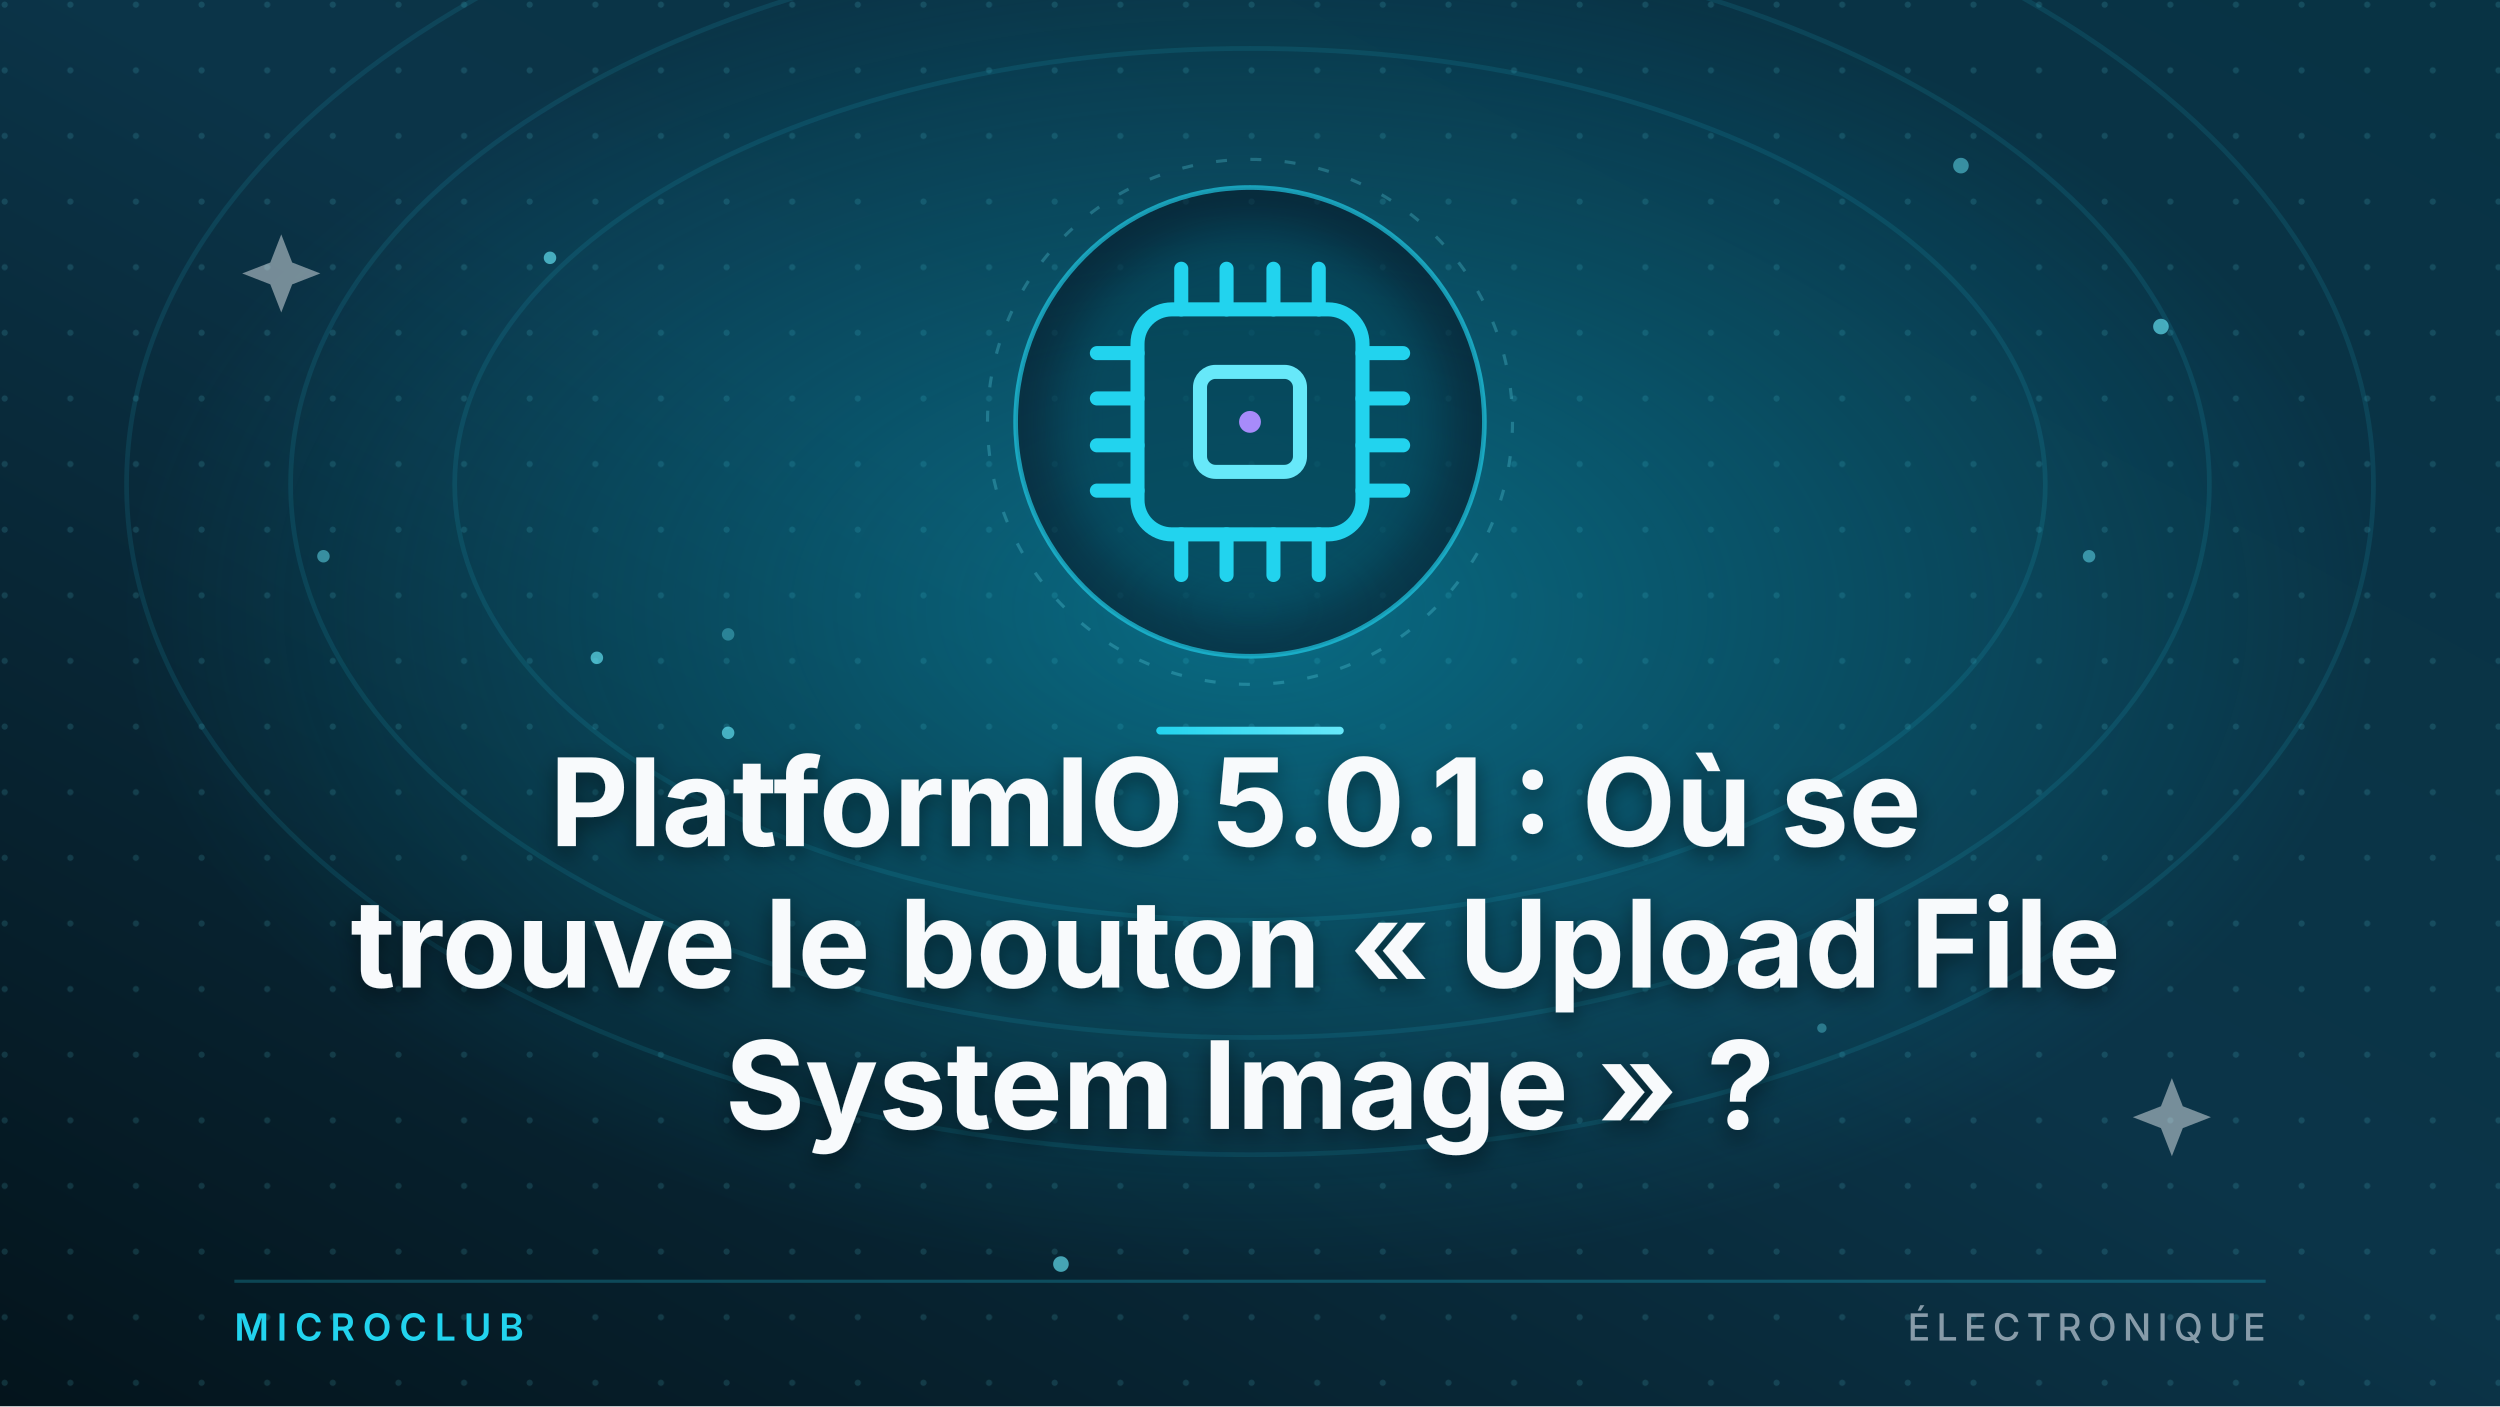
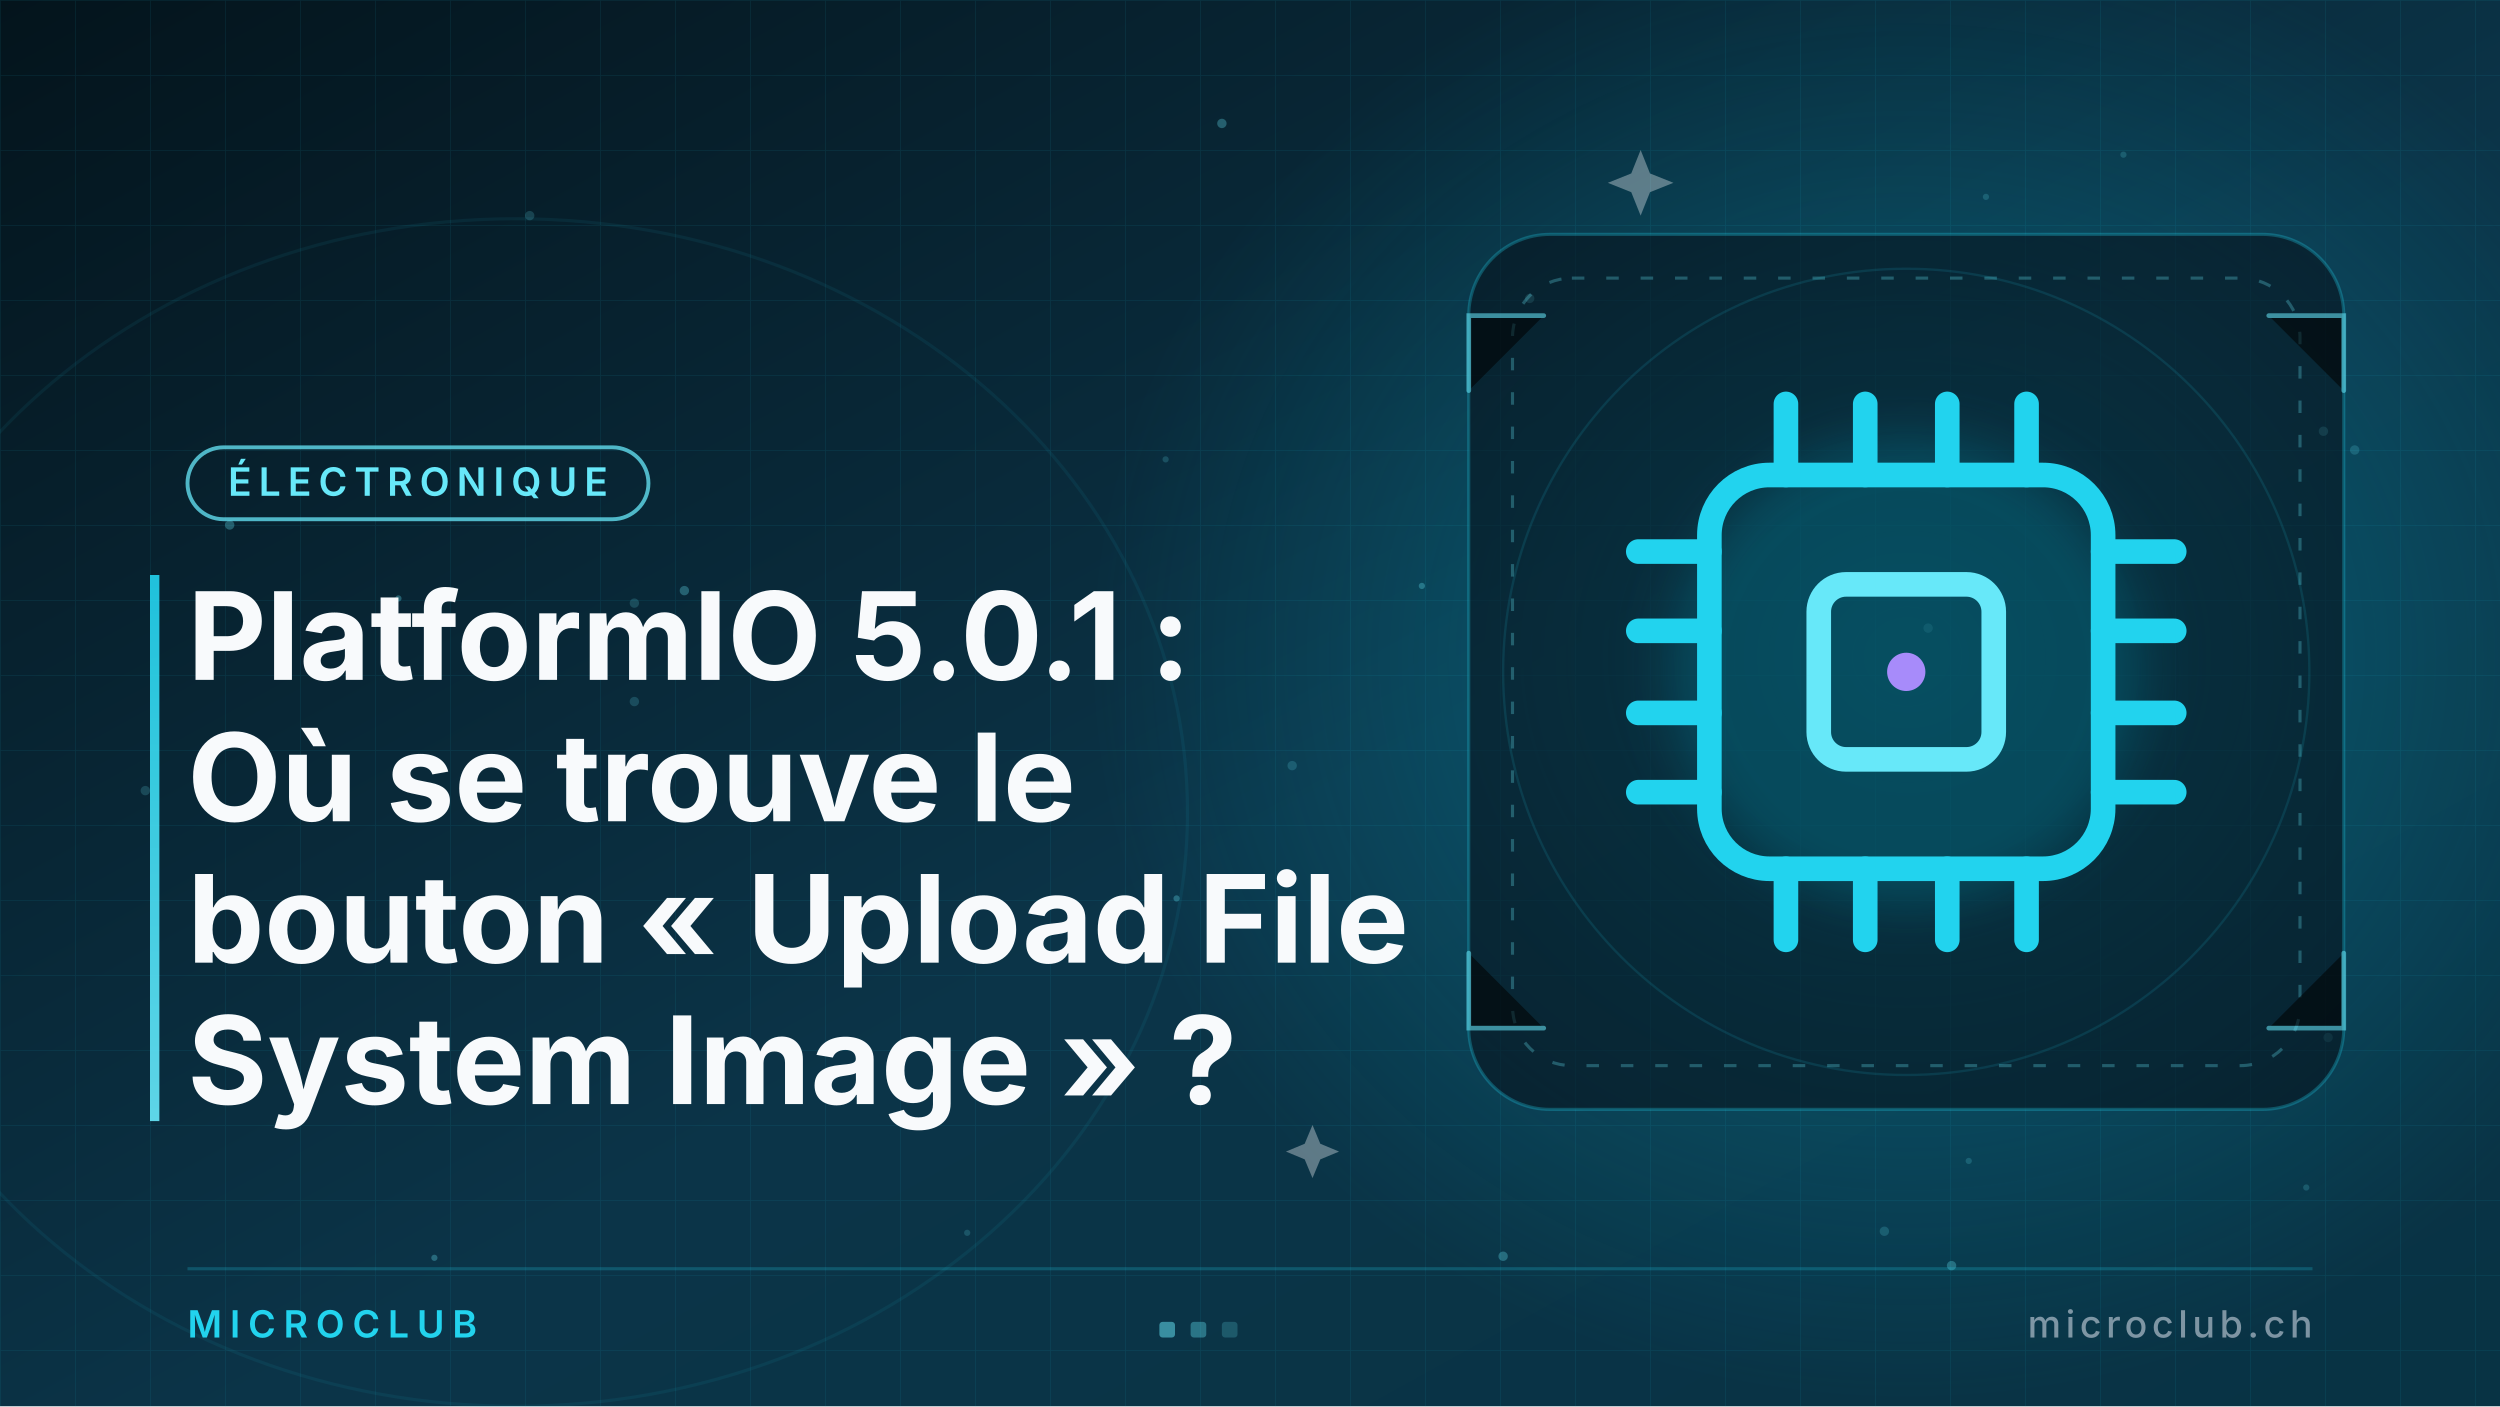
<svg xmlns="http://www.w3.org/2000/svg" viewBox="0 0 1600 900" role="img" aria-labelledby="title desc">
  <defs>
-     <linearGradient id="bg" x1="0" y1="1" x2="1" y2="0">
+     <linearGradient id="bg" x1="0" y1="0" x2="1" y2="1">
      <stop stop-color="#04141c" />
-       <stop offset=".52" stop-color="#0b3448" />
+       <stop offset=".55" stop-color="#0b3448" />
      <stop offset="1" stop-color="#083344" />
    </linearGradient>
    <radialGradient id="halo">
-       <stop stop-color="#06b6d4" stop-opacity=".42" />
+       <stop stop-color="#06b6d4" stop-opacity=".38" />
      <stop offset="1" stop-color="#06b6d4" stop-opacity="0" />
    </radialGradient>
-     <linearGradient id="accent" x1="0" x2="1">
+     <linearGradient id="accent" x1="0" y1="0" x2="0" y2="1">
      <stop stop-color="#22d3ee" />
      <stop offset="1" stop-color="#67e8f9" />
    </linearGradient>
    <filter id="glow">
-       <feGaussianBlur stdDeviation="14" />
+       <feGaussianBlur stdDeviation="16" />
    </filter>
-     <filter id="textshadow">
-       <feDropShadow dx="0" dy="5" stdDeviation="7" flood-color="#000" flood-opacity=".45" />
-     </filter>
-     <pattern id="dots" width="42" height="42" patternUnits="userSpaceOnUse">
-       <circle cx="3" cy="3" r="2" fill="#67e8f9" opacity=".14" />
+     <pattern id="grid" width="48" height="48" patternUnits="userSpaceOnUse">
+       <path d="M48 0H0V48" fill="none" stroke="#22d3ee" stroke-width="1" opacity=".09" />
    </pattern>
  </defs>
  <rect width="1600" height="900" fill="url(#bg)" />
-   <rect width="1600" height="900" fill="url(#dots)" />
-   <ellipse cx="800" cy="390" rx="720" ry="430" fill="url(#halo)" />
-   <g fill="none" stroke="#22d3ee" stroke-width="3" opacity=".11">
-     <ellipse cx="800" cy="310" rx="509" ry="279" />
-     <ellipse cx="800" cy="310" rx="614" ry="354" />
-     <ellipse cx="800" cy="310" rx="719" ry="429" />
+   <rect width="1600" height="900" fill="url(#grid)" />
+   <ellipse cx="1220" cy="420" rx="520" ry="480" fill="url(#halo)" />
+   <ellipse cx="330" cy="520" rx="430" ry="380" fill="none" stroke="#22d3ee" stroke-width="2" opacity=".07" />
+   <circle cx="406" cy="449" r="3" fill="#67e8f9" opacity="0.18" />
+   <circle cx="1249" cy="810" r="3" fill="#67e8f9" opacity="0.3" />
+   <circle cx="979" cy="191" r="3" fill="#67e8f9" opacity="0.3" />
+   <circle cx="1476" cy="760" r="2" fill="#67e8f9" opacity="0.18" />
+   <circle cx="753" cy="575" r="2" fill="#67e8f9" opacity="0.3" />
+   <circle cx="147" cy="336" r="3" fill="#67e8f9" opacity="0.3" />
+   <circle cx="619" cy="789" r="2" fill="#67e8f9" opacity="0.18" />
+   <circle cx="406" cy="386" r="3" fill="#67e8f9" opacity="0.18" />
+   <circle cx="1260" cy="743" r="2" fill="#67e8f9" opacity="0.18" />
+   <circle cx="782" cy="79" r="3" fill="#67e8f9" opacity="0.3" />
+   <circle cx="1206" cy="788" r="3" fill="#67e8f9" opacity="0.18" />
+   <circle cx="278" cy="805" r="2" fill="#67e8f9" opacity="0.3" />
+   <circle cx="1359" cy="99" r="2" fill="#67e8f9" opacity="0.18" />
+   <circle cx="339" cy="138" r="3" fill="#67e8f9" opacity="0.18" />
+   <circle cx="962" cy="804" r="3" fill="#67e8f9" opacity="0.3" />
+   <circle cx="438" cy="378" r="3" fill="#67e8f9" opacity="0.3" />
+   <circle cx="827" cy="490" r="3" fill="#67e8f9" opacity="0.18" />
+   <circle cx="1490" cy="664" r="3" fill="#67e8f9" opacity="0.18" />
+   <circle cx="1507" cy="288" r="3" fill="#67e8f9" opacity="0.18" />
+   <circle cx="910" cy="375" r="2" fill="#67e8f9" opacity="0.3" />
+   <circle cx="746" cy="294" r="2" fill="#67e8f9" opacity="0.18" />
+   <circle cx="1487" cy="276" r="3" fill="#67e8f9" opacity="0.3" />
+   <circle cx="93" cy="506" r="3" fill="#67e8f9" opacity="0.18" />
+   <circle cx="1234" cy="402" r="3" fill="#67e8f9" opacity="0.3" />
+   <circle cx="255" cy="383" r="2" fill="#67e8f9" opacity="0.3" />
+   <circle cx="1271" cy="126" r="2" fill="#67e8f9" opacity="0.18" />
+   <g>
+     <rect x="120" y="286.3" width="295.0" height="46.0" rx="23.0" fill="none" stroke="#67e8f9" stroke-width="2.5" opacity=".75" />
+     <text x="267.5" y="317.3" text-anchor="middle" font-family="system-ui, -apple-system, 'Segoe UI', sans-serif" font-size="25.0" font-weight="600" letter-spacing="4.5" fill="#67e8f9">ÉLECTRONIQUE</text>
  </g>
-   <circle cx="466" cy="469" r="4" fill="#67e8f9" opacity="0.65" />
-   <circle cx="1383" cy="209" r="5" fill="#67e8f9" opacity="0.65" />
-   <circle cx="1337" cy="356" r="4" fill="#67e8f9" opacity="0.5" />
-   <circle cx="382" cy="421" r="4" fill="#67e8f9" opacity="0.65" />
-   <circle cx="352" cy="165" r="4" fill="#67e8f9" opacity="0.65" />
-   <circle cx="1255" cy="106" r="5" fill="#67e8f9" opacity="0.5" />
-   <circle cx="207" cy="356" r="4" fill="#67e8f9" opacity="0.5" />
-   <circle cx="679" cy="809" r="5" fill="#67e8f9" opacity="0.65" />
-   <circle cx="1166" cy="658" r="3" fill="#67e8f9" opacity="0.35" />
-   <circle cx="466" cy="406" r="4" fill="#67e8f9" opacity="0.35" />
-   <g fill="#f8fafc" opacity=".45">
-     <path d="M180 150l7 18 18 7-18 7-7 18-7-18-18-7 18-7z" />
-     <path d="M1390 690l7 18 18 7-18 7-7 18-7-18-18-7 18-7z" />
+   <path d="M96 368.0H102V717.5H96Z" fill="url(#accent)" opacity=".9" />
+   <text x="120" y="435.1" font-family="system-ui, -apple-system, 'Segoe UI', sans-serif" font-size="78" font-weight="700" fill="#f8fafc">
+     <tspan x="120" dy="0.0">PlatformIO 5.0.1 :</tspan>
+     <tspan x="120" dy="90.5">Où se trouve le</tspan>
+     <tspan x="120" dy="90.5">bouton « Upload File</tspan>
+     <tspan x="120" dy="90.5">System Image » ?</tspan>
+   </text>
+   <g>
+     <rect x="940" y="150" width="560" height="560" rx="52" fill="#060c16" opacity=".55" />
+     <rect x="940" y="150" width="560" height="560" rx="52" fill="none" stroke="#22d3ee" stroke-width="2" opacity=".28" />
+     <rect x="968" y="178" width="504" height="504" rx="38" fill="none" stroke="#67e8f9" stroke-width="2" opacity=".28" stroke-dasharray="8 14" />
+     <g stroke="#67e8f9" stroke-width="3" opacity=".55" stroke-linecap="round">
+       <path d="M940 250V202h48M1500 250V202h-48M940 610v48h48M1500 610v48h-48" />
+     </g>
+     <circle cx="1220" cy="430" r="150" fill="#06b6d4" opacity=".2" filter="url(#glow)" />
+     <circle cx="1220" cy="430" r="258" fill="none" stroke="#22d3ee" stroke-width="1.5" opacity=".12" />
+     <g transform="translate(1220 430) scale(1.75)">
+       <g fill="none" stroke="#22d3ee" stroke-width="9" stroke-linecap="round">
+         <rect x="-72" y="-72" width="144" height="144" rx="22" />
+         <rect x="-32" y="-32" width="64" height="64" rx="10" stroke="#67e8f9" />
+         <path d="M-72-44h-26M-72-15h-26M-72 15h-26M-72 44h-26M72-44h26M72-15h26M72 15h26M72 44h26" />
+         <path d="M-44-72v-26M-15-72v-26M15-72v-26M44-72v-26M-44 72v26M-15 72v26M15 72v26M44 72v26" />
+       </g>
+       <circle r="7" fill="#a78bfa" />
+     </g>
  </g>
-   <circle cx="800" cy="270" r="150" fill="#06111f" opacity=".55" />
-   <circle cx="800" cy="270" r="150" fill="none" stroke="#22d3ee" stroke-width="3" opacity=".65" />
-   <circle cx="800" cy="270" r="168" fill="none" stroke="#67e8f9" stroke-width="2" opacity=".25" stroke-dasharray="7 15" />
-   <circle cx="800" cy="270" r="126" fill="#06b6d4" opacity=".18" filter="url(#glow)" />
-   <g transform="translate(800 270)">
-     <g fill="none" stroke="#22d3ee" stroke-width="9" stroke-linecap="round">
-       <rect x="-72" y="-72" width="144" height="144" rx="22" />
-       <rect x="-32" y="-32" width="64" height="64" rx="10" stroke="#67e8f9" />
-       <path d="M-72-44h-26M-72-15h-26M-72 15h-26M-72 44h-26M72-44h26M72-15h26M72 15h26M72 44h26" />
-       <path d="M-44-72v-26M-15-72v-26M15-72v-26M44-72v-26M-44 72v26M-15 72v26M15 72v26M44 72v26" />
-     </g>
-     <circle r="7" fill="#a78bfa" />
+   <g fill="#f8fafc" opacity=".35">
+     <path d="M1050 96l6 15 15 6-15 6-6 15-6-15-15-6 15-6z" />
+     <path d="M840 720l5 12 12 5-12 5-5 12-5-12-12-5 12-5z" />
  </g>
-   <rect x="740" y="465.1" width="120" height="5" rx="2.5" fill="url(#accent)" />
-   <text x="800" y="541.5" text-anchor="middle" font-family="system-ui, -apple-system, 'Segoe UI', sans-serif" font-size="78" font-weight="700" fill="#f8fafc" filter="url(#textshadow)">
-     <tspan x="800" dy="0.0">PlatformIO 5.0.1 : Où se</tspan>
-     <tspan x="800" dy="90.5">trouve le bouton « Upload File</tspan>
-     <tspan x="800" dy="90.5">System Image » ?</tspan>
-   </text>
-   <path d="M150 820H1450" stroke="#22d3ee" stroke-width="2" opacity=".24" />
-   <text x="150" y="858" font-family="system-ui, -apple-system, 'Segoe UI', sans-serif" font-size="24" font-weight="600" letter-spacing="5" fill="#22d3ee">MICROCLUB</text>
-   <text x="1450" y="858" text-anchor="end" font-family="system-ui, -apple-system, 'Segoe UI', sans-serif" font-size="24" font-weight="500" letter-spacing="4" fill="#cbd5e1" opacity=".65">ÉLECTRONIQUE</text>
+   <path d="M120 812H1480" stroke="#22d3ee" stroke-width="2" opacity=".22" />
+   <text x="120" y="856" font-family="system-ui, -apple-system, 'Segoe UI', sans-serif" font-size="24" font-weight="600" letter-spacing="5" fill="#22d3ee">MICROCLUB</text>
+   <g fill="#67e8f9" opacity=".5">
+     <rect x="742" y="846" width="10" height="10" rx="2" />
+     <rect x="762" y="846" width="10" height="10" rx="2" opacity=".7" />
+     <rect x="782" y="846" width="10" height="10" rx="2" opacity=".4" />
+   </g>
+   <text x="1480" y="856" text-anchor="end" font-family="system-ui, -apple-system, 'Segoe UI', sans-serif" font-size="24" font-weight="500" letter-spacing="3" fill="#cbd5e1" opacity=".6">microclub.ch</text>
</svg>
